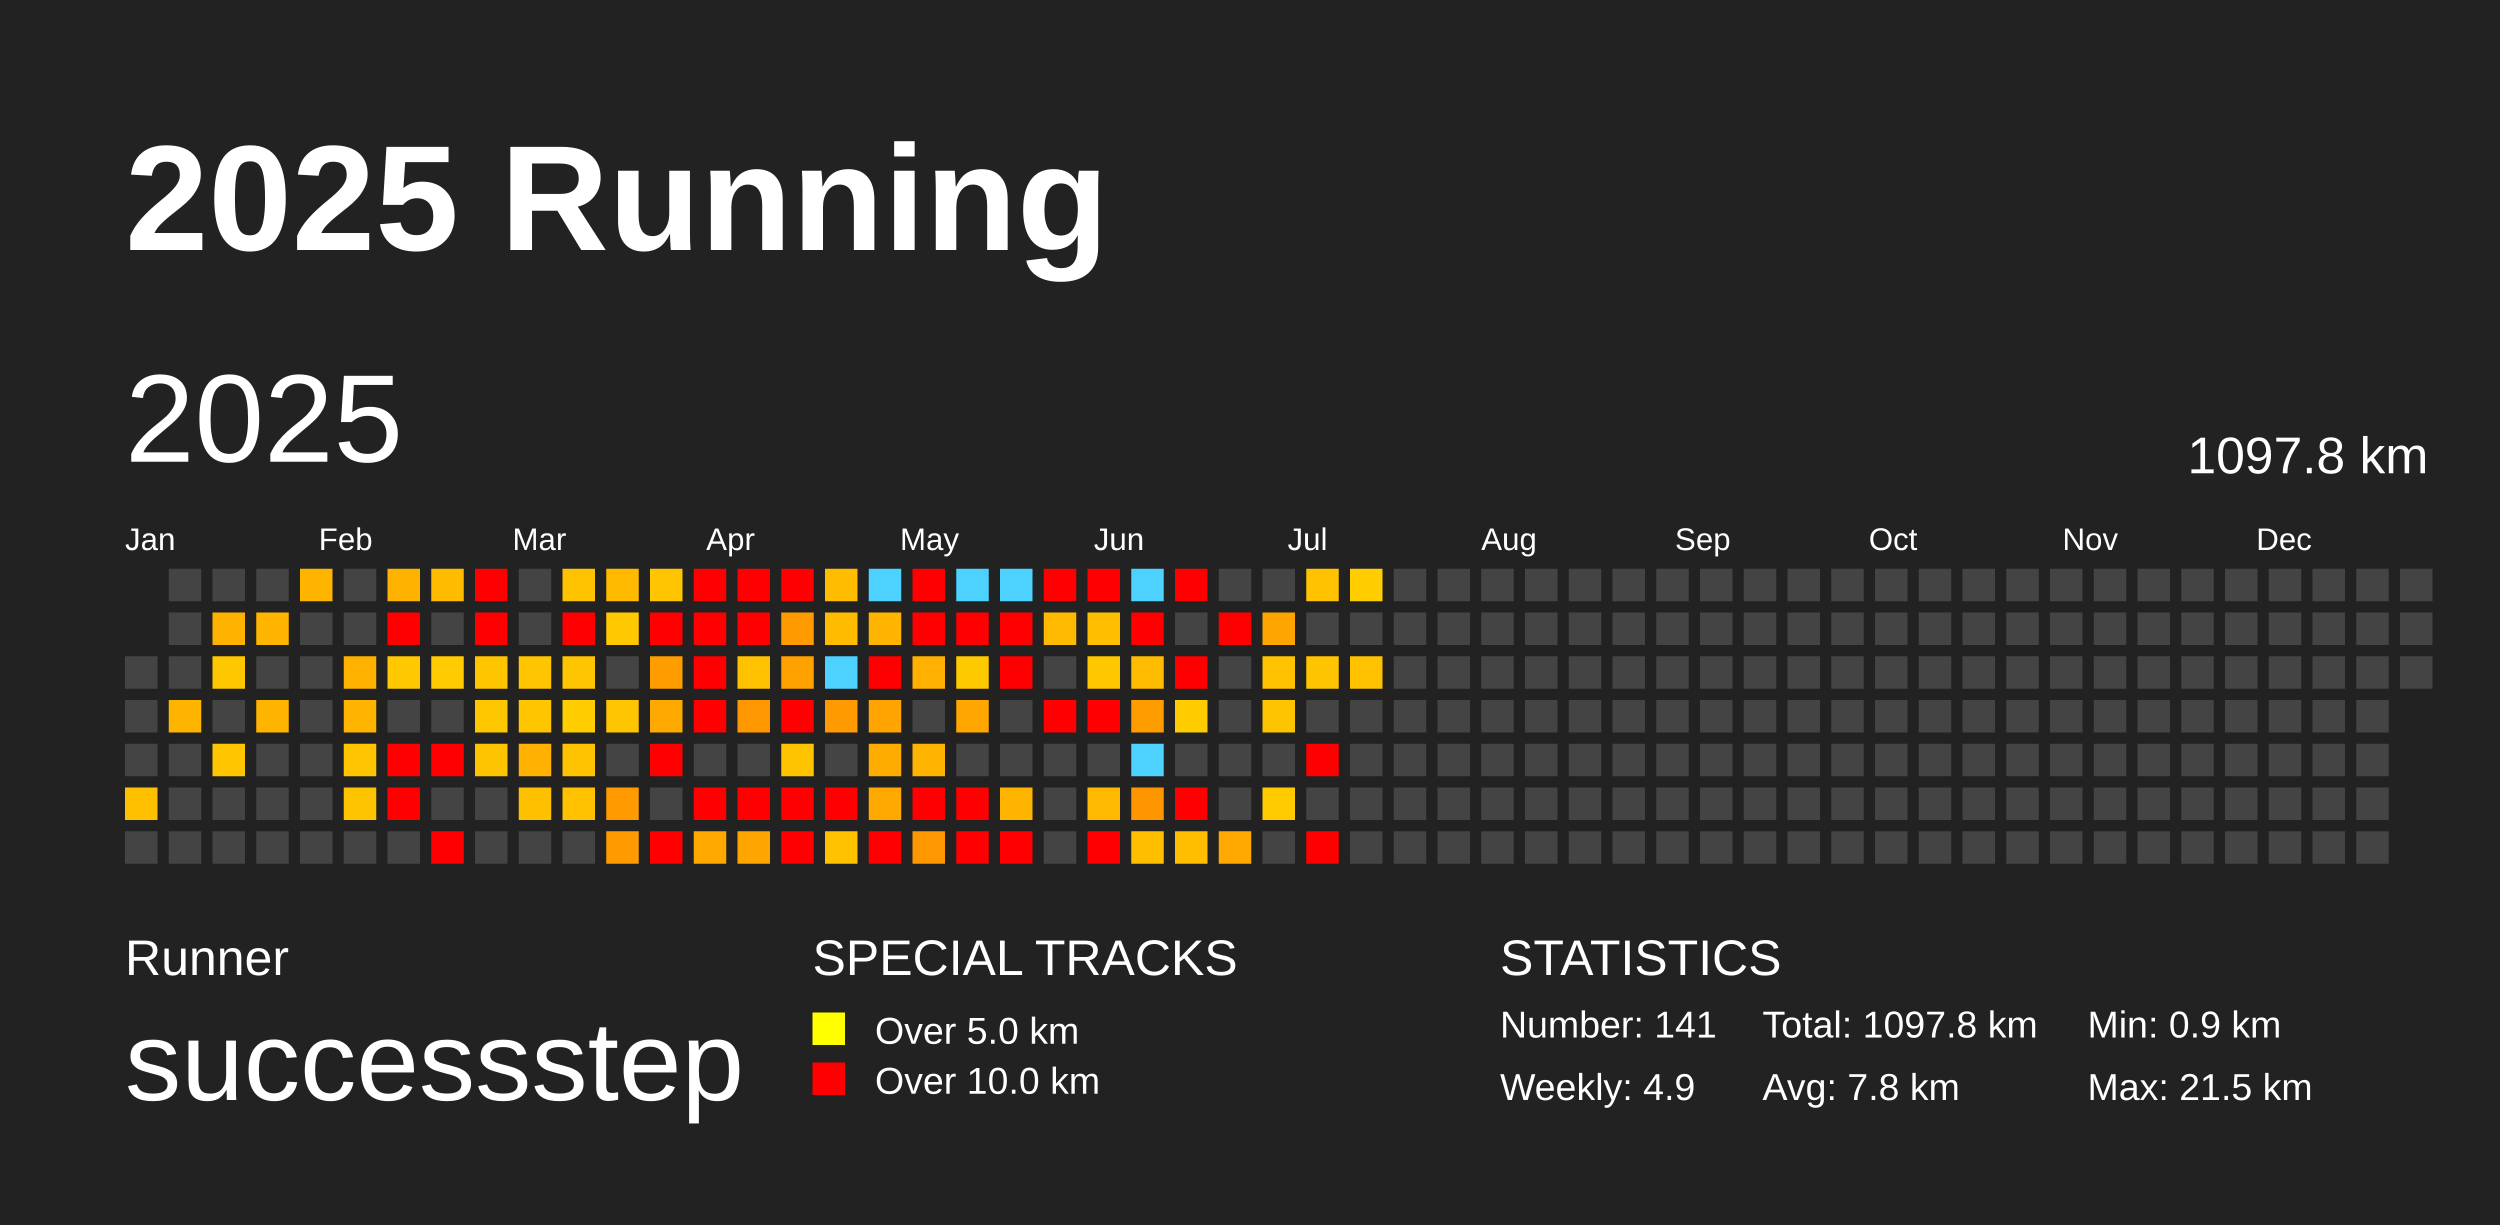
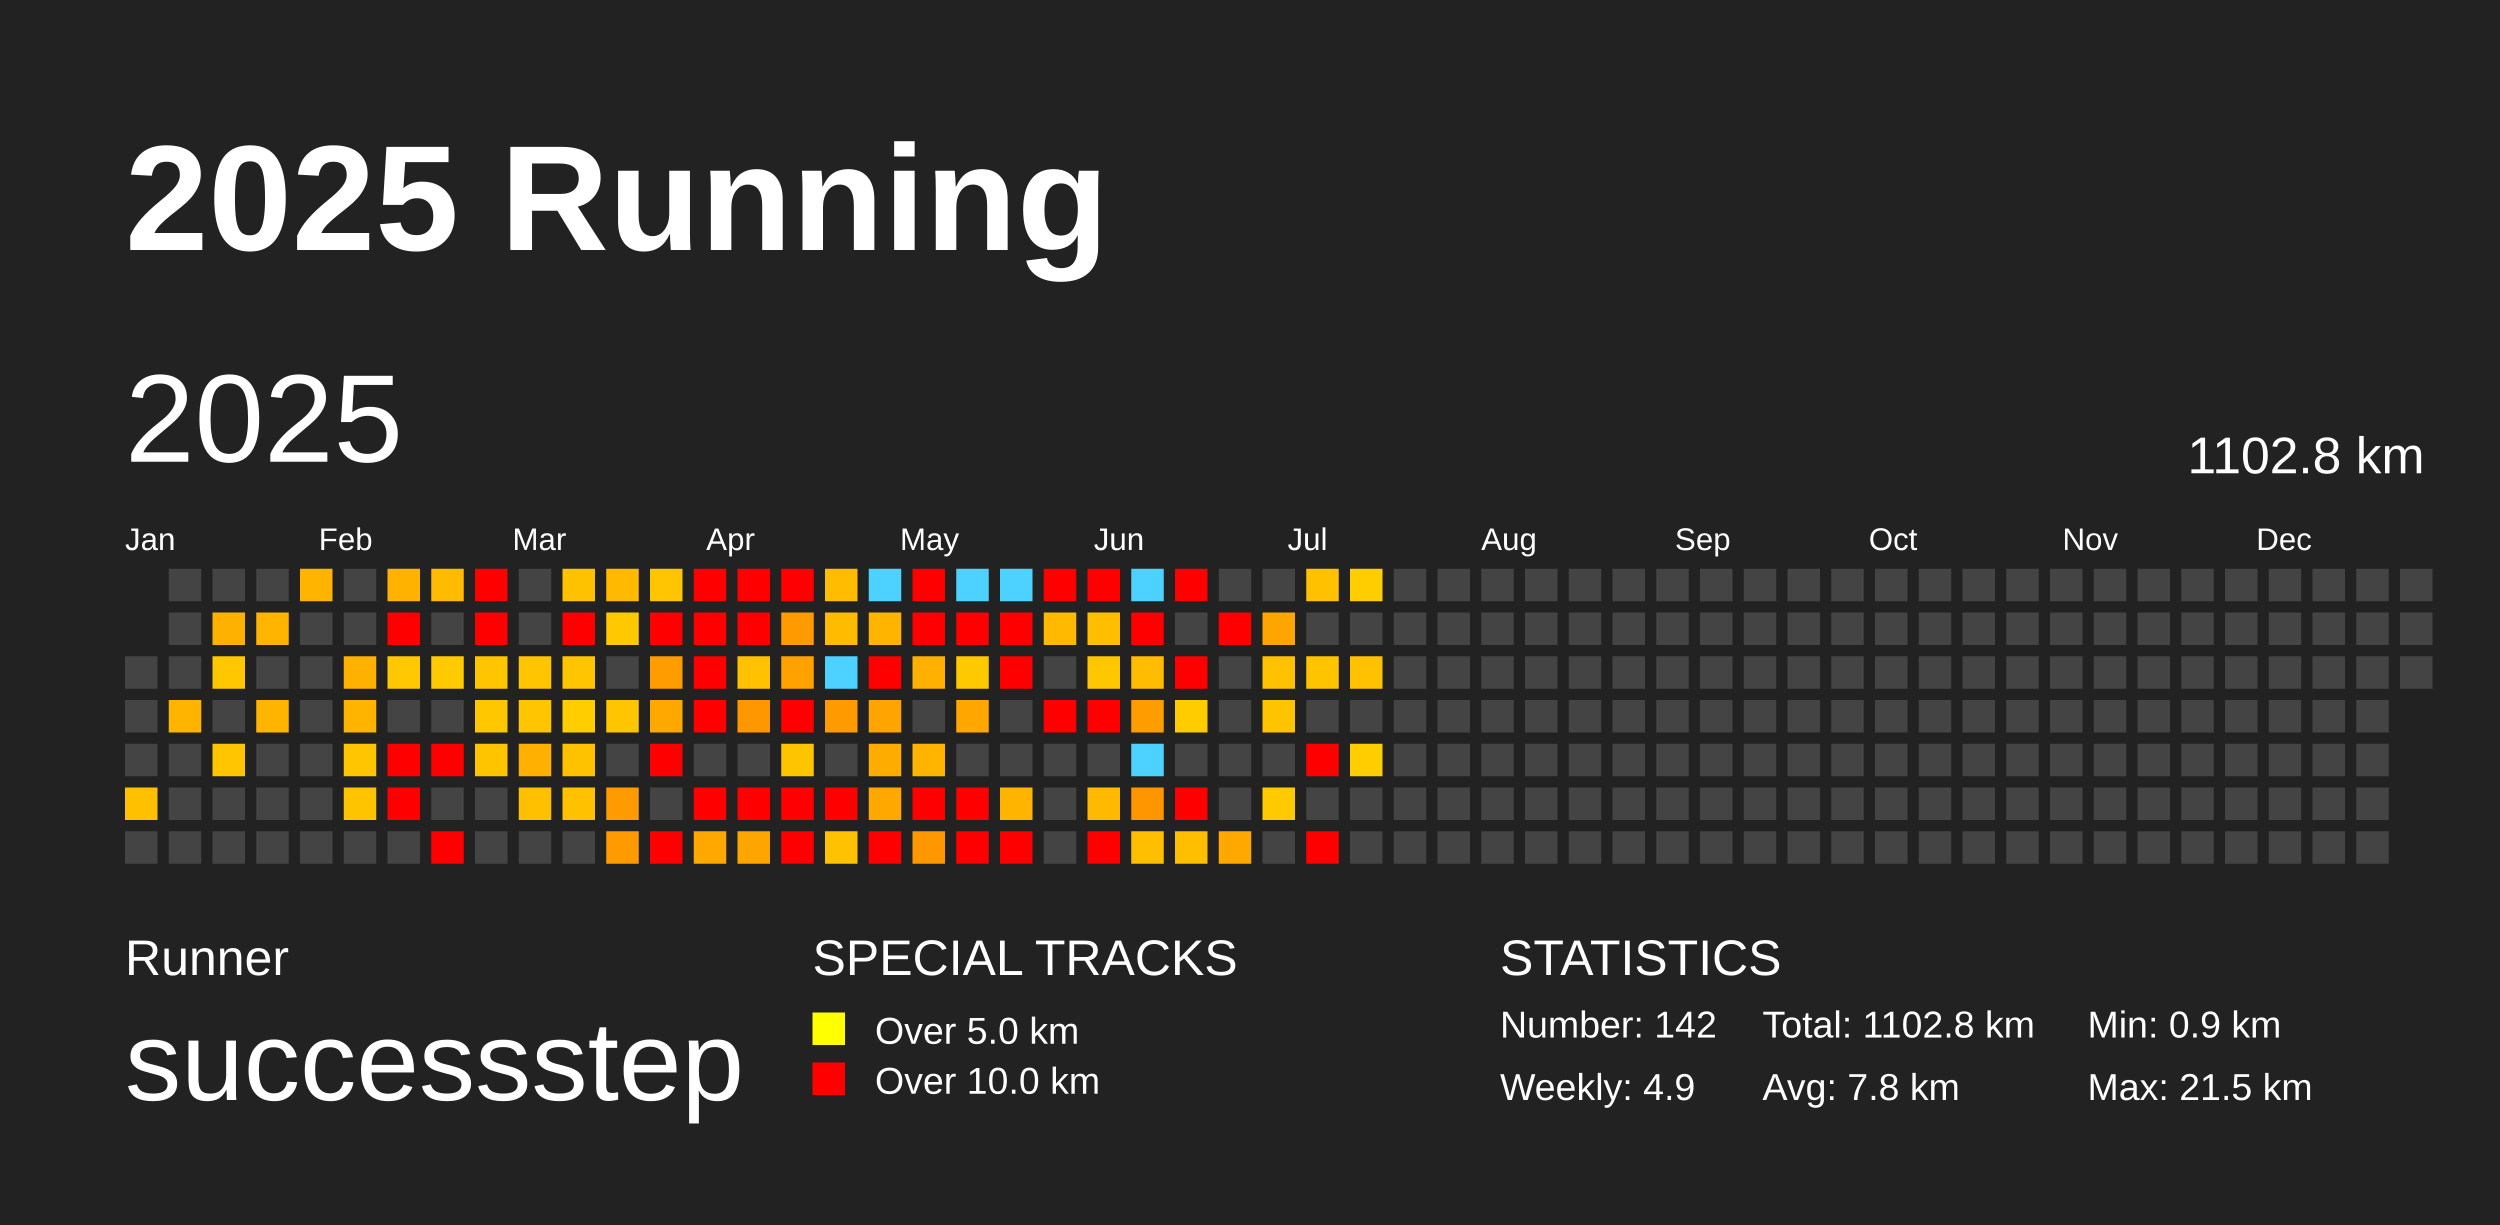
<svg xmlns="http://www.w3.org/2000/svg" baseProfile="full" height="98mm" version="1.1" viewBox="0,0,200,98" width="200mm">
  <defs />
  <rect fill="#222222" height="98" width="200" x="0" y="0" />
  <text fill="#FFFFFF" style="font-size:12px; font-family:Arial; font-weight:bold;" x="10" y="20">2025 Running</text>
  <text fill="#FFFFFF" style="font-size:4px; font-family:Arial" x="10" y="78">Runner</text>
  <text fill="#FFFFFF" style="font-size:9px; font-family:Arial" x="10" y="88">successstep</text>
  <text fill="#FFFFFF" style="font-size:4px; font-family:Arial" x="65" y="78">SPECIAL TRACKS</text>
  <rect fill="yellow" height="2.6" width="2.6" x="65" y="81" />
  <text fill="#FFFFFF" style="font-size:3px; font-family:Arial" x="70" y="83.5">Over 5.0 km</text>
  <rect fill="red" height="2.6" width="2.6" x="65" y="85" />
  <text fill="#FFFFFF" style="font-size:3px; font-family:Arial" x="70" y="87.5">Over 10.0 km</text>
  <text fill="#FFFFFF" style="font-size:4px; font-family:Arial" x="120" y="78">STATISTICS</text>
-   <text fill="#FFFFFF" style="font-size:3px; font-family:Arial" x="120" y="83">Number: 141</text>
+   <text fill="#FFFFFF" style="font-size:3px; font-family:Arial" x="120" y="83">Number: 142</text>
  <text fill="#FFFFFF" style="font-size:3px; font-family:Arial" x="120" y="88">Weekly: 4.9</text>
-   <text fill="#FFFFFF" style="font-size:3px; font-family:Arial" x="141" y="83">Total: 1097.8 km</text>
+   <text fill="#FFFFFF" style="font-size:3px; font-family:Arial" x="141" y="83">Total: 1102.8 km</text>
  <text fill="#FFFFFF" style="font-size:3px; font-family:Arial" x="141" y="88">Avg: 7.8 km</text>
  <text fill="#FFFFFF" style="font-size:3px; font-family:Arial" x="167" y="83">Min: 0.9 km</text>
  <text fill="#FFFFFF" style="font-size:3px; font-family:Arial" x="167" y="88">Max: 21.5 km</text>
  <text dominant-baseline="hanging" fill="#FFFFFF" style="font-size:10.0px; font-family:Arial;" x="10" y="30">2025</text>
-   <text dominant-baseline="hanging" fill="#FFFFFF" style="font-size:4.125px; font-family:Arial;" x="175" y="35">1097.8 km</text>
+   <text dominant-baseline="hanging" fill="#FFFFFF" style="font-size:4.125px; font-family:Arial;" x="175" y="35">1102.8 km</text>
  <text fill="#FFFFFF" style="font-size:2.5px; font-family:Arial" x="10.0" y="44">Jan</text>
  <text fill="#FFFFFF" style="font-size:2.5px; font-family:Arial" x="25.5" y="44">Feb</text>
  <text fill="#FFFFFF" style="font-size:2.5px; font-family:Arial" x="41.0" y="44">Mar</text>
  <text fill="#FFFFFF" style="font-size:2.5px; font-family:Arial" x="56.5" y="44">Apr</text>
  <text fill="#FFFFFF" style="font-size:2.5px; font-family:Arial" x="72.0" y="44">May</text>
  <text fill="#FFFFFF" style="font-size:2.5px; font-family:Arial" x="87.5" y="44">Jun</text>
  <text fill="#FFFFFF" style="font-size:2.5px; font-family:Arial" x="103.0" y="44">Jul</text>
  <text fill="#FFFFFF" style="font-size:2.5px; font-family:Arial" x="118.5" y="44">Aug</text>
  <text fill="#FFFFFF" style="font-size:2.5px; font-family:Arial" x="134.0" y="44">Sep</text>
  <text fill="#FFFFFF" style="font-size:2.5px; font-family:Arial" x="149.5" y="44">Oct</text>
  <text fill="#FFFFFF" style="font-size:2.5px; font-family:Arial" x="165.0" y="44">Nov</text>
  <text fill="#FFFFFF" style="font-size:2.5px; font-family:Arial" x="180.5" y="44">Dec</text>
  <rect fill="#444444" height="2.6" width="2.6" x="10.0" y="52.5" />
  <rect fill="#444444" height="2.6" width="2.6" x="10.0" y="56.0" />
  <rect fill="#444444" height="2.6" width="2.6" x="10.0" y="59.5" />
  <rect fill="#ffc000" height="2.6" width="2.6" x="10.0" y="63.0" />
  <rect fill="#444444" height="2.6" width="2.6" x="10.0" y="66.5" />
  <rect fill="#444444" height="2.6" width="2.6" x="13.5" y="45.5" />
  <rect fill="#444444" height="2.6" width="2.6" x="13.5" y="49.0" />
  <rect fill="#444444" height="2.6" width="2.6" x="13.5" y="52.5" />
  <rect fill="#ffb500" height="2.6" width="2.6" x="13.5" y="56.0" />
  <rect fill="#444444" height="2.6" width="2.6" x="13.5" y="59.5" />
  <rect fill="#444444" height="2.6" width="2.6" x="13.5" y="63.0" />
  <rect fill="#444444" height="2.6" width="2.6" x="13.5" y="66.5" />
  <rect fill="#444444" height="2.6" width="2.6" x="17.0" y="45.5" />
  <rect fill="#ffb100" height="2.6" width="2.6" x="17.0" y="49.0" />
  <rect fill="#ffc700" height="2.6" width="2.6" x="17.0" y="52.5" />
  <rect fill="#444444" height="2.6" width="2.6" x="17.0" y="56.0" />
  <rect fill="#ffc600" height="2.6" width="2.6" x="17.0" y="59.5" />
  <rect fill="#444444" height="2.6" width="2.6" x="17.0" y="63.0" />
  <rect fill="#444444" height="2.6" width="2.6" x="17.0" y="66.5" />
  <rect fill="#444444" height="2.6" width="2.6" x="20.5" y="45.5" />
  <rect fill="#ffb400" height="2.6" width="2.6" x="20.5" y="49.0" />
  <rect fill="#444444" height="2.6" width="2.6" x="20.5" y="52.5" />
  <rect fill="#ffb500" height="2.6" width="2.6" x="20.5" y="56.0" />
  <rect fill="#444444" height="2.6" width="2.6" x="20.5" y="59.5" />
  <rect fill="#444444" height="2.6" width="2.6" x="20.5" y="63.0" />
  <rect fill="#444444" height="2.6" width="2.6" x="20.5" y="66.5" />
  <rect fill="#ffb400" height="2.6" width="2.6" x="24.0" y="45.5" />
  <rect fill="#444444" height="2.6" width="2.6" x="24.0" y="49.0" />
  <rect fill="#444444" height="2.6" width="2.6" x="24.0" y="52.5" />
  <rect fill="#444444" height="2.6" width="2.6" x="24.0" y="56.0" />
  <rect fill="#444444" height="2.6" width="2.6" x="24.0" y="59.5" />
  <rect fill="#444444" height="2.6" width="2.6" x="24.0" y="63.0" />
  <rect fill="#444444" height="2.6" width="2.6" x="24.0" y="66.5" />
  <rect fill="#444444" height="2.6" width="2.6" x="27.5" y="45.5" />
  <rect fill="#444444" height="2.6" width="2.6" x="27.5" y="49.0" />
  <rect fill="#ffb100" height="2.6" width="2.6" x="27.5" y="52.5" />
  <rect fill="#ffb400" height="2.6" width="2.6" x="27.5" y="56.0" />
  <rect fill="#ffc500" height="2.6" width="2.6" x="27.5" y="59.5" />
  <rect fill="#ffc400" height="2.6" width="2.6" x="27.5" y="63.0" />
  <rect fill="#444444" height="2.6" width="2.6" x="27.5" y="66.5" />
  <rect fill="#ffb300" height="2.6" width="2.6" x="31.0" y="45.5" />
  <rect fill="red" height="2.6" width="2.6" x="31.0" y="49.0" />
  <rect fill="#ffc800" height="2.6" width="2.6" x="31.0" y="52.5" />
  <rect fill="#444444" height="2.6" width="2.6" x="31.0" y="56.0" />
  <rect fill="red" height="2.6" width="2.6" x="31.0" y="59.5" />
  <rect fill="red" height="2.6" width="2.6" x="31.0" y="63.0" />
  <rect fill="#444444" height="2.6" width="2.6" x="31.0" y="66.5" />
  <rect fill="#ffbb00" height="2.6" width="2.6" x="34.5" y="45.5" />
  <rect fill="#444444" height="2.6" width="2.6" x="34.5" y="49.0" />
  <rect fill="#ffcb00" height="2.6" width="2.6" x="34.5" y="52.5" />
  <rect fill="#444444" height="2.6" width="2.6" x="34.5" y="56.0" />
  <rect fill="red" height="2.6" width="2.6" x="34.5" y="59.5" />
  <rect fill="#444444" height="2.6" width="2.6" x="34.5" y="63.0" />
  <rect fill="red" height="2.6" width="2.6" x="34.5" y="66.5" />
  <rect fill="red" height="2.6" width="2.6" x="38.0" y="45.5" />
  <rect fill="red" height="2.6" width="2.6" x="38.0" y="49.0" />
  <rect fill="#ffc600" height="2.6" width="2.6" x="38.0" y="52.5" />
  <rect fill="#ffc700" height="2.6" width="2.6" x="38.0" y="56.0" />
  <rect fill="#ffc400" height="2.6" width="2.6" x="38.0" y="59.5" />
  <rect fill="#444444" height="2.6" width="2.6" x="38.0" y="63.0" />
  <rect fill="#444444" height="2.6" width="2.6" x="38.0" y="66.5" />
  <rect fill="#444444" height="2.6" width="2.6" x="41.5" y="45.5" />
  <rect fill="#444444" height="2.6" width="2.6" x="41.5" y="49.0" />
  <rect fill="#ffc500" height="2.6" width="2.6" x="41.5" y="52.5" />
  <rect fill="#ffc600" height="2.6" width="2.6" x="41.5" y="56.0" />
  <rect fill="#ffb000" height="2.6" width="2.6" x="41.5" y="59.5" />
  <rect fill="#ffc000" height="2.6" width="2.6" x="41.5" y="63.0" />
  <rect fill="#444444" height="2.6" width="2.6" x="41.5" y="66.5" />
  <rect fill="#ffc200" height="2.6" width="2.6" x="45.0" y="45.5" />
  <rect fill="red" height="2.6" width="2.6" x="45.0" y="49.0" />
  <rect fill="#ffc500" height="2.6" width="2.6" x="45.0" y="52.5" />
  <rect fill="#ffcd00" height="2.6" width="2.6" x="45.0" y="56.0" />
  <rect fill="#ffc200" height="2.6" width="2.6" x="45.0" y="59.5" />
  <rect fill="#ffc100" height="2.6" width="2.6" x="45.0" y="63.0" />
  <rect fill="#444444" height="2.6" width="2.6" x="45.0" y="66.5" />
  <rect fill="#ffba00" height="2.6" width="2.6" x="48.5" y="45.5" />
  <rect fill="#ffc800" height="2.6" width="2.6" x="48.5" y="49.0" />
  <rect fill="#444444" height="2.6" width="2.6" x="48.5" y="52.5" />
  <rect fill="#ffc500" height="2.6" width="2.6" x="48.5" y="56.0" />
  <rect fill="#444444" height="2.6" width="2.6" x="48.5" y="59.5" />
  <rect fill="#ff9a00" height="2.6" width="2.6" x="48.5" y="63.0" />
  <rect fill="#ff9b00" height="2.6" width="2.6" x="48.5" y="66.5" />
  <rect fill="#ffc500" height="2.6" width="2.6" x="52.0" y="45.5" />
  <rect fill="red" height="2.6" width="2.6" x="52.0" y="49.0" />
  <rect fill="#ff9c00" height="2.6" width="2.6" x="52.0" y="52.5" />
  <rect fill="#ffa900" height="2.6" width="2.6" x="52.0" y="56.0" />
  <rect fill="red" height="2.6" width="2.6" x="52.0" y="59.5" />
  <rect fill="#444444" height="2.6" width="2.6" x="52.0" y="63.0" />
  <rect fill="red" height="2.6" width="2.6" x="52.0" y="66.5" />
  <rect fill="red" height="2.6" width="2.6" x="55.5" y="45.5" />
  <rect fill="red" height="2.6" width="2.6" x="55.5" y="49.0" />
  <rect fill="red" height="2.6" width="2.6" x="55.5" y="52.5" />
  <rect fill="red" height="2.6" width="2.6" x="55.5" y="56.0" />
  <rect fill="#444444" height="2.6" width="2.6" x="55.5" y="59.5" />
  <rect fill="red" height="2.6" width="2.6" x="55.5" y="63.0" />
  <rect fill="#ffa800" height="2.6" width="2.6" x="55.5" y="66.5" />
  <rect fill="red" height="2.6" width="2.6" x="59.0" y="45.5" />
  <rect fill="red" height="2.6" width="2.6" x="59.0" y="49.0" />
  <rect fill="#ffc100" height="2.6" width="2.6" x="59.0" y="52.5" />
  <rect fill="#ff9700" height="2.6" width="2.6" x="59.0" y="56.0" />
  <rect fill="#444444" height="2.6" width="2.6" x="59.0" y="59.5" />
  <rect fill="red" height="2.6" width="2.6" x="59.0" y="63.0" />
  <rect fill="#ffa500" height="2.6" width="2.6" x="59.0" y="66.5" />
  <rect fill="red" height="2.6" width="2.6" x="62.5" y="45.5" />
  <rect fill="#ff9b00" height="2.6" width="2.6" x="62.5" y="49.0" />
  <rect fill="#ffa200" height="2.6" width="2.6" x="62.5" y="52.5" />
  <rect fill="red" height="2.6" width="2.6" x="62.5" y="56.0" />
  <rect fill="#ffc400" height="2.6" width="2.6" x="62.5" y="59.5" />
  <rect fill="red" height="2.6" width="2.6" x="62.5" y="63.0" />
  <rect fill="red" height="2.6" width="2.6" x="62.5" y="66.5" />
  <rect fill="#ffbc00" height="2.6" width="2.6" x="66.0" y="45.5" />
  <rect fill="#ffbb00" height="2.6" width="2.6" x="66.0" y="49.0" />
  <rect fill="#4dd2ff" height="2.6" width="2.6" x="66.0" y="52.5" />
  <rect fill="#ff9a00" height="2.6" width="2.6" x="66.0" y="56.0" />
  <rect fill="#444444" height="2.6" width="2.6" x="66.0" y="59.5" />
  <rect fill="red" height="2.6" width="2.6" x="66.0" y="63.0" />
  <rect fill="#ffc100" height="2.6" width="2.6" x="66.0" y="66.5" />
  <rect fill="#4dd2ff" height="2.6" width="2.6" x="69.5" y="45.5" />
  <rect fill="#ffb500" height="2.6" width="2.6" x="69.5" y="49.0" />
  <rect fill="red" height="2.6" width="2.6" x="69.5" y="52.5" />
  <rect fill="#ffa400" height="2.6" width="2.6" x="69.5" y="56.0" />
  <rect fill="#ffac00" height="2.6" width="2.6" x="69.5" y="59.5" />
  <rect fill="#ffa900" height="2.6" width="2.6" x="69.5" y="63.0" />
  <rect fill="red" height="2.6" width="2.6" x="69.5" y="66.5" />
  <rect fill="red" height="2.6" width="2.6" x="73.0" y="45.5" />
  <rect fill="red" height="2.6" width="2.6" x="73.0" y="49.0" />
  <rect fill="#ffb000" height="2.6" width="2.6" x="73.0" y="52.5" />
  <rect fill="#444444" height="2.6" width="2.6" x="73.0" y="56.0" />
  <rect fill="#ffb400" height="2.6" width="2.6" x="73.0" y="59.5" />
  <rect fill="red" height="2.6" width="2.6" x="73.0" y="63.0" />
  <rect fill="#ff9800" height="2.6" width="2.6" x="73.0" y="66.5" />
  <rect fill="#4dd2ff" height="2.6" width="2.6" x="76.5" y="45.5" />
  <rect fill="red" height="2.6" width="2.6" x="76.5" y="49.0" />
  <rect fill="#ffc900" height="2.6" width="2.6" x="76.5" y="52.5" />
  <rect fill="#ffa700" height="2.6" width="2.6" x="76.5" y="56.0" />
  <rect fill="#444444" height="2.6" width="2.6" x="76.5" y="59.5" />
  <rect fill="red" height="2.6" width="2.6" x="76.5" y="63.0" />
  <rect fill="red" height="2.6" width="2.6" x="76.5" y="66.5" />
  <rect fill="#4dd2ff" height="2.6" width="2.6" x="80.0" y="45.5" />
  <rect fill="red" height="2.6" width="2.6" x="80.0" y="49.0" />
  <rect fill="red" height="2.6" width="2.6" x="80.0" y="52.5" />
  <rect fill="#444444" height="2.6" width="2.6" x="80.0" y="56.0" />
  <rect fill="#444444" height="2.6" width="2.6" x="80.0" y="59.5" />
  <rect fill="#ffb500" height="2.6" width="2.6" x="80.0" y="63.0" />
  <rect fill="red" height="2.6" width="2.6" x="80.0" y="66.5" />
  <rect fill="red" height="2.6" width="2.6" x="83.5" y="45.5" />
  <rect fill="#ffb900" height="2.6" width="2.6" x="83.5" y="49.0" />
  <rect fill="#444444" height="2.6" width="2.6" x="83.5" y="52.5" />
  <rect fill="red" height="2.6" width="2.6" x="83.5" y="56.0" />
  <rect fill="#444444" height="2.6" width="2.6" x="83.5" y="59.5" />
  <rect fill="#444444" height="2.6" width="2.6" x="83.5" y="63.0" />
  <rect fill="#444444" height="2.6" width="2.6" x="83.5" y="66.5" />
  <rect fill="red" height="2.6" width="2.6" x="87.0" y="45.5" />
  <rect fill="#ffbf00" height="2.6" width="2.6" x="87.0" y="49.0" />
  <rect fill="#ffc700" height="2.6" width="2.6" x="87.0" y="52.5" />
  <rect fill="red" height="2.6" width="2.6" x="87.0" y="56.0" />
  <rect fill="#444444" height="2.6" width="2.6" x="87.0" y="59.5" />
  <rect fill="#ffb900" height="2.6" width="2.6" x="87.0" y="63.0" />
  <rect fill="red" height="2.6" width="2.6" x="87.0" y="66.5" />
  <rect fill="#4dd2ff" height="2.6" width="2.6" x="90.5" y="45.5" />
  <rect fill="red" height="2.6" width="2.6" x="90.5" y="49.0" />
  <rect fill="#ffbc00" height="2.6" width="2.6" x="90.5" y="52.5" />
  <rect fill="#ff9d00" height="2.6" width="2.6" x="90.5" y="56.0" />
  <rect fill="#4dd2ff" height="2.6" width="2.6" x="90.5" y="59.5" />
  <rect fill="#ff9600" height="2.6" width="2.6" x="90.5" y="63.0" />
  <rect fill="#ffbf00" height="2.6" width="2.6" x="90.5" y="66.5" />
  <rect fill="red" height="2.6" width="2.6" x="94.0" y="45.5" />
  <rect fill="#444444" height="2.6" width="2.6" x="94.0" y="49.0" />
  <rect fill="red" height="2.6" width="2.6" x="94.0" y="52.5" />
  <rect fill="#ffcc00" height="2.6" width="2.6" x="94.0" y="56.0" />
  <rect fill="#444444" height="2.6" width="2.6" x="94.0" y="59.5" />
  <rect fill="red" height="2.6" width="2.6" x="94.0" y="63.0" />
  <rect fill="#ffbe00" height="2.6" width="2.6" x="94.0" y="66.5" />
  <rect fill="#444444" height="2.6" width="2.6" x="97.5" y="45.5" />
  <rect fill="red" height="2.6" width="2.6" x="97.5" y="49.0" />
  <rect fill="#444444" height="2.6" width="2.6" x="97.5" y="52.5" />
  <rect fill="#444444" height="2.6" width="2.6" x="97.5" y="56.0" />
  <rect fill="#444444" height="2.6" width="2.6" x="97.5" y="59.5" />
  <rect fill="#444444" height="2.6" width="2.6" x="97.5" y="63.0" />
  <rect fill="#ffa900" height="2.6" width="2.6" x="97.5" y="66.5" />
  <rect fill="#444444" height="2.6" width="2.6" x="101.0" y="45.5" />
  <rect fill="#ffa500" height="2.6" width="2.6" x="101.0" y="49.0" />
  <rect fill="#ffc100" height="2.6" width="2.6" x="101.0" y="52.5" />
  <rect fill="#ffc400" height="2.6" width="2.6" x="101.0" y="56.0" />
  <rect fill="#444444" height="2.6" width="2.6" x="101.0" y="59.5" />
  <rect fill="#ffcb00" height="2.6" width="2.6" x="101.0" y="63.0" />
  <rect fill="#444444" height="2.6" width="2.6" x="101.0" y="66.5" />
  <rect fill="#ffc100" height="2.6" width="2.6" x="104.5" y="45.5" />
  <rect fill="#444444" height="2.6" width="2.6" x="104.5" y="49.0" />
  <rect fill="#ffc400" height="2.6" width="2.6" x="104.5" y="52.5" />
  <rect fill="#444444" height="2.6" width="2.6" x="104.5" y="56.0" />
  <rect fill="red" height="2.6" width="2.6" x="104.5" y="59.5" />
  <rect fill="#444444" height="2.6" width="2.6" x="104.5" y="63.0" />
  <rect fill="red" height="2.6" width="2.6" x="104.5" y="66.5" />
  <rect fill="#ffcd00" height="2.6" width="2.6" x="108.0" y="45.5" />
  <rect fill="#444444" height="2.6" width="2.6" x="108.0" y="49.0" />
  <rect fill="#ffc100" height="2.6" width="2.6" x="108.0" y="52.5" />
  <rect fill="#444444" height="2.6" width="2.6" x="108.0" y="56.0" />
-   <rect fill="#444444" height="2.6" width="2.6" x="108.0" y="59.5" />
+   <rect fill="#ffcd00" height="2.6" width="2.6" x="108.0" y="59.5" />
  <rect fill="#444444" height="2.6" width="2.6" x="108.0" y="63.0" />
  <rect fill="#444444" height="2.6" width="2.6" x="108.0" y="66.5" />
  <rect fill="#444444" height="2.6" width="2.6" x="111.5" y="45.5" />
  <rect fill="#444444" height="2.6" width="2.6" x="111.5" y="49.0" />
  <rect fill="#444444" height="2.6" width="2.6" x="111.5" y="52.5" />
  <rect fill="#444444" height="2.6" width="2.6" x="111.5" y="56.0" />
  <rect fill="#444444" height="2.6" width="2.6" x="111.5" y="59.5" />
  <rect fill="#444444" height="2.6" width="2.6" x="111.5" y="63.0" />
  <rect fill="#444444" height="2.6" width="2.6" x="111.5" y="66.5" />
  <rect fill="#444444" height="2.6" width="2.6" x="115.0" y="45.5" />
  <rect fill="#444444" height="2.6" width="2.6" x="115.0" y="49.0" />
  <rect fill="#444444" height="2.6" width="2.6" x="115.0" y="52.5" />
  <rect fill="#444444" height="2.6" width="2.6" x="115.0" y="56.0" />
  <rect fill="#444444" height="2.6" width="2.6" x="115.0" y="59.5" />
  <rect fill="#444444" height="2.6" width="2.6" x="115.0" y="63.0" />
  <rect fill="#444444" height="2.6" width="2.6" x="115.0" y="66.5" />
  <rect fill="#444444" height="2.6" width="2.6" x="118.5" y="45.5" />
  <rect fill="#444444" height="2.6" width="2.6" x="118.5" y="49.0" />
  <rect fill="#444444" height="2.6" width="2.6" x="118.5" y="52.5" />
  <rect fill="#444444" height="2.6" width="2.6" x="118.5" y="56.0" />
  <rect fill="#444444" height="2.6" width="2.6" x="118.5" y="59.5" />
  <rect fill="#444444" height="2.6" width="2.6" x="118.5" y="63.0" />
  <rect fill="#444444" height="2.6" width="2.6" x="118.5" y="66.5" />
  <rect fill="#444444" height="2.6" width="2.6" x="122.0" y="45.5" />
  <rect fill="#444444" height="2.6" width="2.6" x="122.0" y="49.0" />
  <rect fill="#444444" height="2.6" width="2.6" x="122.0" y="52.5" />
  <rect fill="#444444" height="2.6" width="2.6" x="122.0" y="56.0" />
  <rect fill="#444444" height="2.6" width="2.6" x="122.0" y="59.5" />
  <rect fill="#444444" height="2.6" width="2.6" x="122.0" y="63.0" />
  <rect fill="#444444" height="2.6" width="2.6" x="122.0" y="66.5" />
  <rect fill="#444444" height="2.6" width="2.6" x="125.5" y="45.5" />
  <rect fill="#444444" height="2.6" width="2.6" x="125.5" y="49.0" />
  <rect fill="#444444" height="2.6" width="2.6" x="125.5" y="52.5" />
  <rect fill="#444444" height="2.6" width="2.6" x="125.5" y="56.0" />
  <rect fill="#444444" height="2.6" width="2.6" x="125.5" y="59.5" />
  <rect fill="#444444" height="2.6" width="2.6" x="125.5" y="63.0" />
  <rect fill="#444444" height="2.6" width="2.6" x="125.5" y="66.5" />
  <rect fill="#444444" height="2.6" width="2.6" x="129.0" y="45.5" />
  <rect fill="#444444" height="2.6" width="2.6" x="129.0" y="49.0" />
  <rect fill="#444444" height="2.6" width="2.6" x="129.0" y="52.5" />
  <rect fill="#444444" height="2.6" width="2.6" x="129.0" y="56.0" />
  <rect fill="#444444" height="2.6" width="2.6" x="129.0" y="59.5" />
  <rect fill="#444444" height="2.6" width="2.6" x="129.0" y="63.0" />
  <rect fill="#444444" height="2.6" width="2.6" x="129.0" y="66.5" />
  <rect fill="#444444" height="2.6" width="2.6" x="132.5" y="45.5" />
  <rect fill="#444444" height="2.6" width="2.6" x="132.5" y="49.0" />
  <rect fill="#444444" height="2.6" width="2.6" x="132.5" y="52.5" />
  <rect fill="#444444" height="2.6" width="2.6" x="132.5" y="56.0" />
  <rect fill="#444444" height="2.6" width="2.6" x="132.5" y="59.5" />
  <rect fill="#444444" height="2.6" width="2.6" x="132.5" y="63.0" />
  <rect fill="#444444" height="2.6" width="2.6" x="132.5" y="66.5" />
  <rect fill="#444444" height="2.6" width="2.6" x="136.0" y="45.5" />
  <rect fill="#444444" height="2.6" width="2.6" x="136.0" y="49.0" />
  <rect fill="#444444" height="2.6" width="2.6" x="136.0" y="52.5" />
  <rect fill="#444444" height="2.6" width="2.6" x="136.0" y="56.0" />
  <rect fill="#444444" height="2.6" width="2.6" x="136.0" y="59.5" />
  <rect fill="#444444" height="2.6" width="2.6" x="136.0" y="63.0" />
  <rect fill="#444444" height="2.6" width="2.6" x="136.0" y="66.5" />
  <rect fill="#444444" height="2.6" width="2.6" x="139.5" y="45.5" />
  <rect fill="#444444" height="2.6" width="2.6" x="139.5" y="49.0" />
  <rect fill="#444444" height="2.6" width="2.6" x="139.5" y="52.5" />
  <rect fill="#444444" height="2.6" width="2.6" x="139.5" y="56.0" />
  <rect fill="#444444" height="2.6" width="2.6" x="139.5" y="59.5" />
  <rect fill="#444444" height="2.6" width="2.6" x="139.5" y="63.0" />
  <rect fill="#444444" height="2.6" width="2.6" x="139.5" y="66.5" />
  <rect fill="#444444" height="2.6" width="2.6" x="143.0" y="45.5" />
  <rect fill="#444444" height="2.6" width="2.6" x="143.0" y="49.0" />
  <rect fill="#444444" height="2.6" width="2.6" x="143.0" y="52.5" />
  <rect fill="#444444" height="2.6" width="2.6" x="143.0" y="56.0" />
  <rect fill="#444444" height="2.6" width="2.6" x="143.0" y="59.5" />
  <rect fill="#444444" height="2.6" width="2.6" x="143.0" y="63.0" />
  <rect fill="#444444" height="2.6" width="2.6" x="143.0" y="66.5" />
  <rect fill="#444444" height="2.6" width="2.6" x="146.5" y="45.5" />
  <rect fill="#444444" height="2.6" width="2.6" x="146.5" y="49.0" />
  <rect fill="#444444" height="2.6" width="2.6" x="146.5" y="52.5" />
  <rect fill="#444444" height="2.6" width="2.6" x="146.5" y="56.0" />
  <rect fill="#444444" height="2.6" width="2.6" x="146.5" y="59.5" />
  <rect fill="#444444" height="2.6" width="2.6" x="146.5" y="63.0" />
  <rect fill="#444444" height="2.6" width="2.6" x="146.5" y="66.5" />
  <rect fill="#444444" height="2.6" width="2.6" x="150.0" y="45.5" />
  <rect fill="#444444" height="2.6" width="2.6" x="150.0" y="49.0" />
  <rect fill="#444444" height="2.6" width="2.6" x="150.0" y="52.5" />
  <rect fill="#444444" height="2.6" width="2.6" x="150.0" y="56.0" />
  <rect fill="#444444" height="2.6" width="2.6" x="150.0" y="59.5" />
  <rect fill="#444444" height="2.6" width="2.6" x="150.0" y="63.0" />
  <rect fill="#444444" height="2.6" width="2.6" x="150.0" y="66.5" />
  <rect fill="#444444" height="2.6" width="2.6" x="153.5" y="45.5" />
  <rect fill="#444444" height="2.6" width="2.6" x="153.5" y="49.0" />
  <rect fill="#444444" height="2.6" width="2.6" x="153.5" y="52.5" />
  <rect fill="#444444" height="2.6" width="2.6" x="153.5" y="56.0" />
  <rect fill="#444444" height="2.6" width="2.6" x="153.5" y="59.5" />
  <rect fill="#444444" height="2.6" width="2.6" x="153.5" y="63.0" />
  <rect fill="#444444" height="2.6" width="2.6" x="153.5" y="66.5" />
  <rect fill="#444444" height="2.6" width="2.6" x="157.0" y="45.5" />
  <rect fill="#444444" height="2.6" width="2.6" x="157.0" y="49.0" />
  <rect fill="#444444" height="2.6" width="2.6" x="157.0" y="52.5" />
  <rect fill="#444444" height="2.6" width="2.6" x="157.0" y="56.0" />
  <rect fill="#444444" height="2.6" width="2.6" x="157.0" y="59.5" />
  <rect fill="#444444" height="2.6" width="2.6" x="157.0" y="63.0" />
  <rect fill="#444444" height="2.6" width="2.6" x="157.0" y="66.5" />
  <rect fill="#444444" height="2.6" width="2.6" x="160.5" y="45.5" />
  <rect fill="#444444" height="2.6" width="2.6" x="160.5" y="49.0" />
  <rect fill="#444444" height="2.6" width="2.6" x="160.5" y="52.5" />
  <rect fill="#444444" height="2.6" width="2.6" x="160.5" y="56.0" />
  <rect fill="#444444" height="2.6" width="2.6" x="160.5" y="59.5" />
  <rect fill="#444444" height="2.6" width="2.6" x="160.5" y="63.0" />
  <rect fill="#444444" height="2.6" width="2.6" x="160.5" y="66.5" />
  <rect fill="#444444" height="2.6" width="2.6" x="164.0" y="45.5" />
  <rect fill="#444444" height="2.6" width="2.6" x="164.0" y="49.0" />
  <rect fill="#444444" height="2.6" width="2.6" x="164.0" y="52.5" />
  <rect fill="#444444" height="2.6" width="2.6" x="164.0" y="56.0" />
  <rect fill="#444444" height="2.6" width="2.6" x="164.0" y="59.5" />
  <rect fill="#444444" height="2.6" width="2.6" x="164.0" y="63.0" />
  <rect fill="#444444" height="2.6" width="2.6" x="164.0" y="66.5" />
  <rect fill="#444444" height="2.6" width="2.6" x="167.5" y="45.5" />
  <rect fill="#444444" height="2.6" width="2.6" x="167.5" y="49.0" />
  <rect fill="#444444" height="2.6" width="2.6" x="167.5" y="52.5" />
  <rect fill="#444444" height="2.6" width="2.6" x="167.5" y="56.0" />
  <rect fill="#444444" height="2.6" width="2.6" x="167.5" y="59.5" />
  <rect fill="#444444" height="2.6" width="2.6" x="167.5" y="63.0" />
  <rect fill="#444444" height="2.6" width="2.6" x="167.5" y="66.5" />
  <rect fill="#444444" height="2.6" width="2.6" x="171.0" y="45.5" />
  <rect fill="#444444" height="2.6" width="2.6" x="171.0" y="49.0" />
  <rect fill="#444444" height="2.6" width="2.6" x="171.0" y="52.5" />
  <rect fill="#444444" height="2.6" width="2.6" x="171.0" y="56.0" />
  <rect fill="#444444" height="2.6" width="2.6" x="171.0" y="59.5" />
  <rect fill="#444444" height="2.6" width="2.6" x="171.0" y="63.0" />
  <rect fill="#444444" height="2.6" width="2.6" x="171.0" y="66.5" />
  <rect fill="#444444" height="2.6" width="2.6" x="174.5" y="45.5" />
  <rect fill="#444444" height="2.6" width="2.6" x="174.5" y="49.0" />
  <rect fill="#444444" height="2.6" width="2.6" x="174.5" y="52.5" />
  <rect fill="#444444" height="2.6" width="2.6" x="174.5" y="56.0" />
  <rect fill="#444444" height="2.6" width="2.6" x="174.5" y="59.5" />
  <rect fill="#444444" height="2.6" width="2.6" x="174.5" y="63.0" />
  <rect fill="#444444" height="2.6" width="2.6" x="174.5" y="66.5" />
  <rect fill="#444444" height="2.6" width="2.6" x="178.0" y="45.5" />
  <rect fill="#444444" height="2.6" width="2.6" x="178.0" y="49.0" />
  <rect fill="#444444" height="2.6" width="2.6" x="178.0" y="52.5" />
  <rect fill="#444444" height="2.6" width="2.6" x="178.0" y="56.0" />
  <rect fill="#444444" height="2.6" width="2.6" x="178.0" y="59.5" />
  <rect fill="#444444" height="2.6" width="2.6" x="178.0" y="63.0" />
  <rect fill="#444444" height="2.6" width="2.6" x="178.0" y="66.5" />
  <rect fill="#444444" height="2.6" width="2.6" x="181.5" y="45.5" />
  <rect fill="#444444" height="2.6" width="2.6" x="181.5" y="49.0" />
  <rect fill="#444444" height="2.6" width="2.6" x="181.5" y="52.5" />
  <rect fill="#444444" height="2.6" width="2.6" x="181.5" y="56.0" />
  <rect fill="#444444" height="2.6" width="2.6" x="181.5" y="59.5" />
  <rect fill="#444444" height="2.6" width="2.6" x="181.5" y="63.0" />
  <rect fill="#444444" height="2.6" width="2.6" x="181.5" y="66.5" />
  <rect fill="#444444" height="2.6" width="2.6" x="185.0" y="45.5" />
  <rect fill="#444444" height="2.6" width="2.6" x="185.0" y="49.0" />
  <rect fill="#444444" height="2.6" width="2.6" x="185.0" y="52.5" />
  <rect fill="#444444" height="2.6" width="2.6" x="185.0" y="56.0" />
  <rect fill="#444444" height="2.6" width="2.6" x="185.0" y="59.5" />
  <rect fill="#444444" height="2.6" width="2.6" x="185.0" y="63.0" />
  <rect fill="#444444" height="2.6" width="2.6" x="185.0" y="66.5" />
  <rect fill="#444444" height="2.6" width="2.6" x="188.5" y="45.5" />
  <rect fill="#444444" height="2.6" width="2.6" x="188.5" y="49.0" />
  <rect fill="#444444" height="2.6" width="2.6" x="188.5" y="52.5" />
  <rect fill="#444444" height="2.6" width="2.6" x="188.5" y="56.0" />
  <rect fill="#444444" height="2.6" width="2.6" x="188.5" y="59.5" />
  <rect fill="#444444" height="2.6" width="2.6" x="188.5" y="63.0" />
  <rect fill="#444444" height="2.6" width="2.6" x="188.5" y="66.5" />
  <rect fill="#444444" height="2.6" width="2.6" x="192.0" y="45.5" />
  <rect fill="#444444" height="2.6" width="2.6" x="192.0" y="49.0" />
  <rect fill="#444444" height="2.6" width="2.6" x="192.0" y="52.5" />
</svg>
